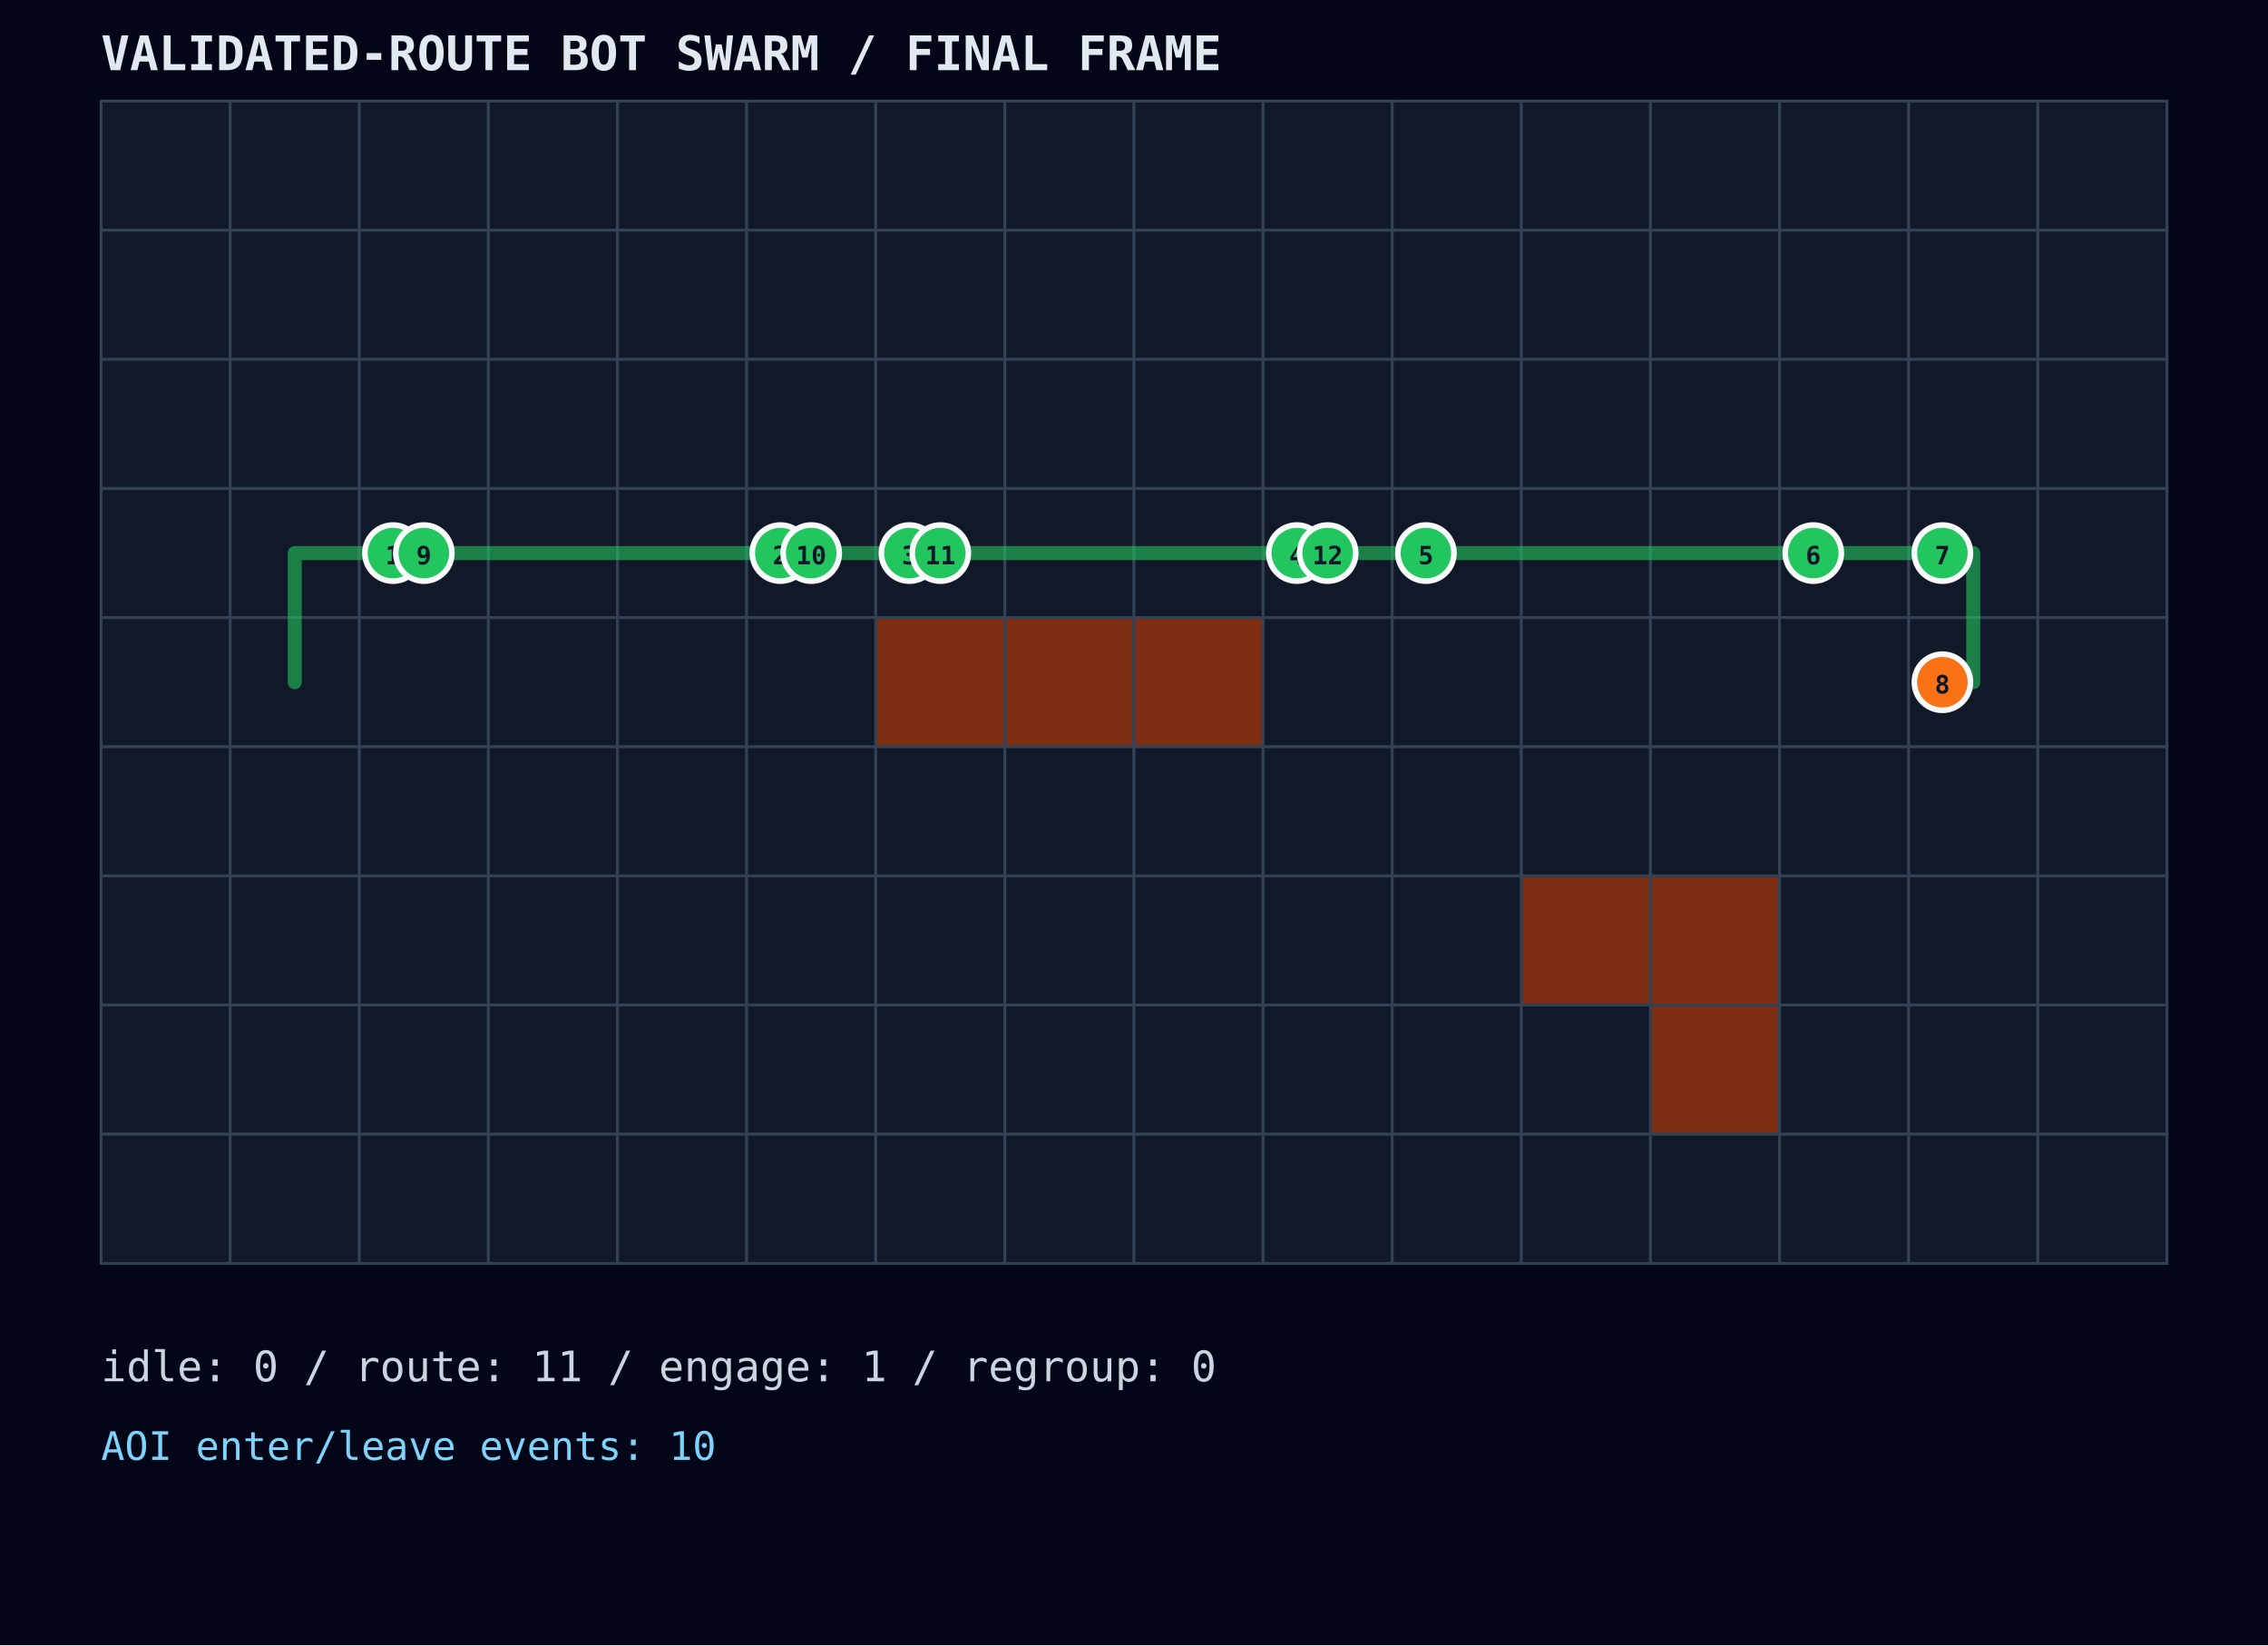
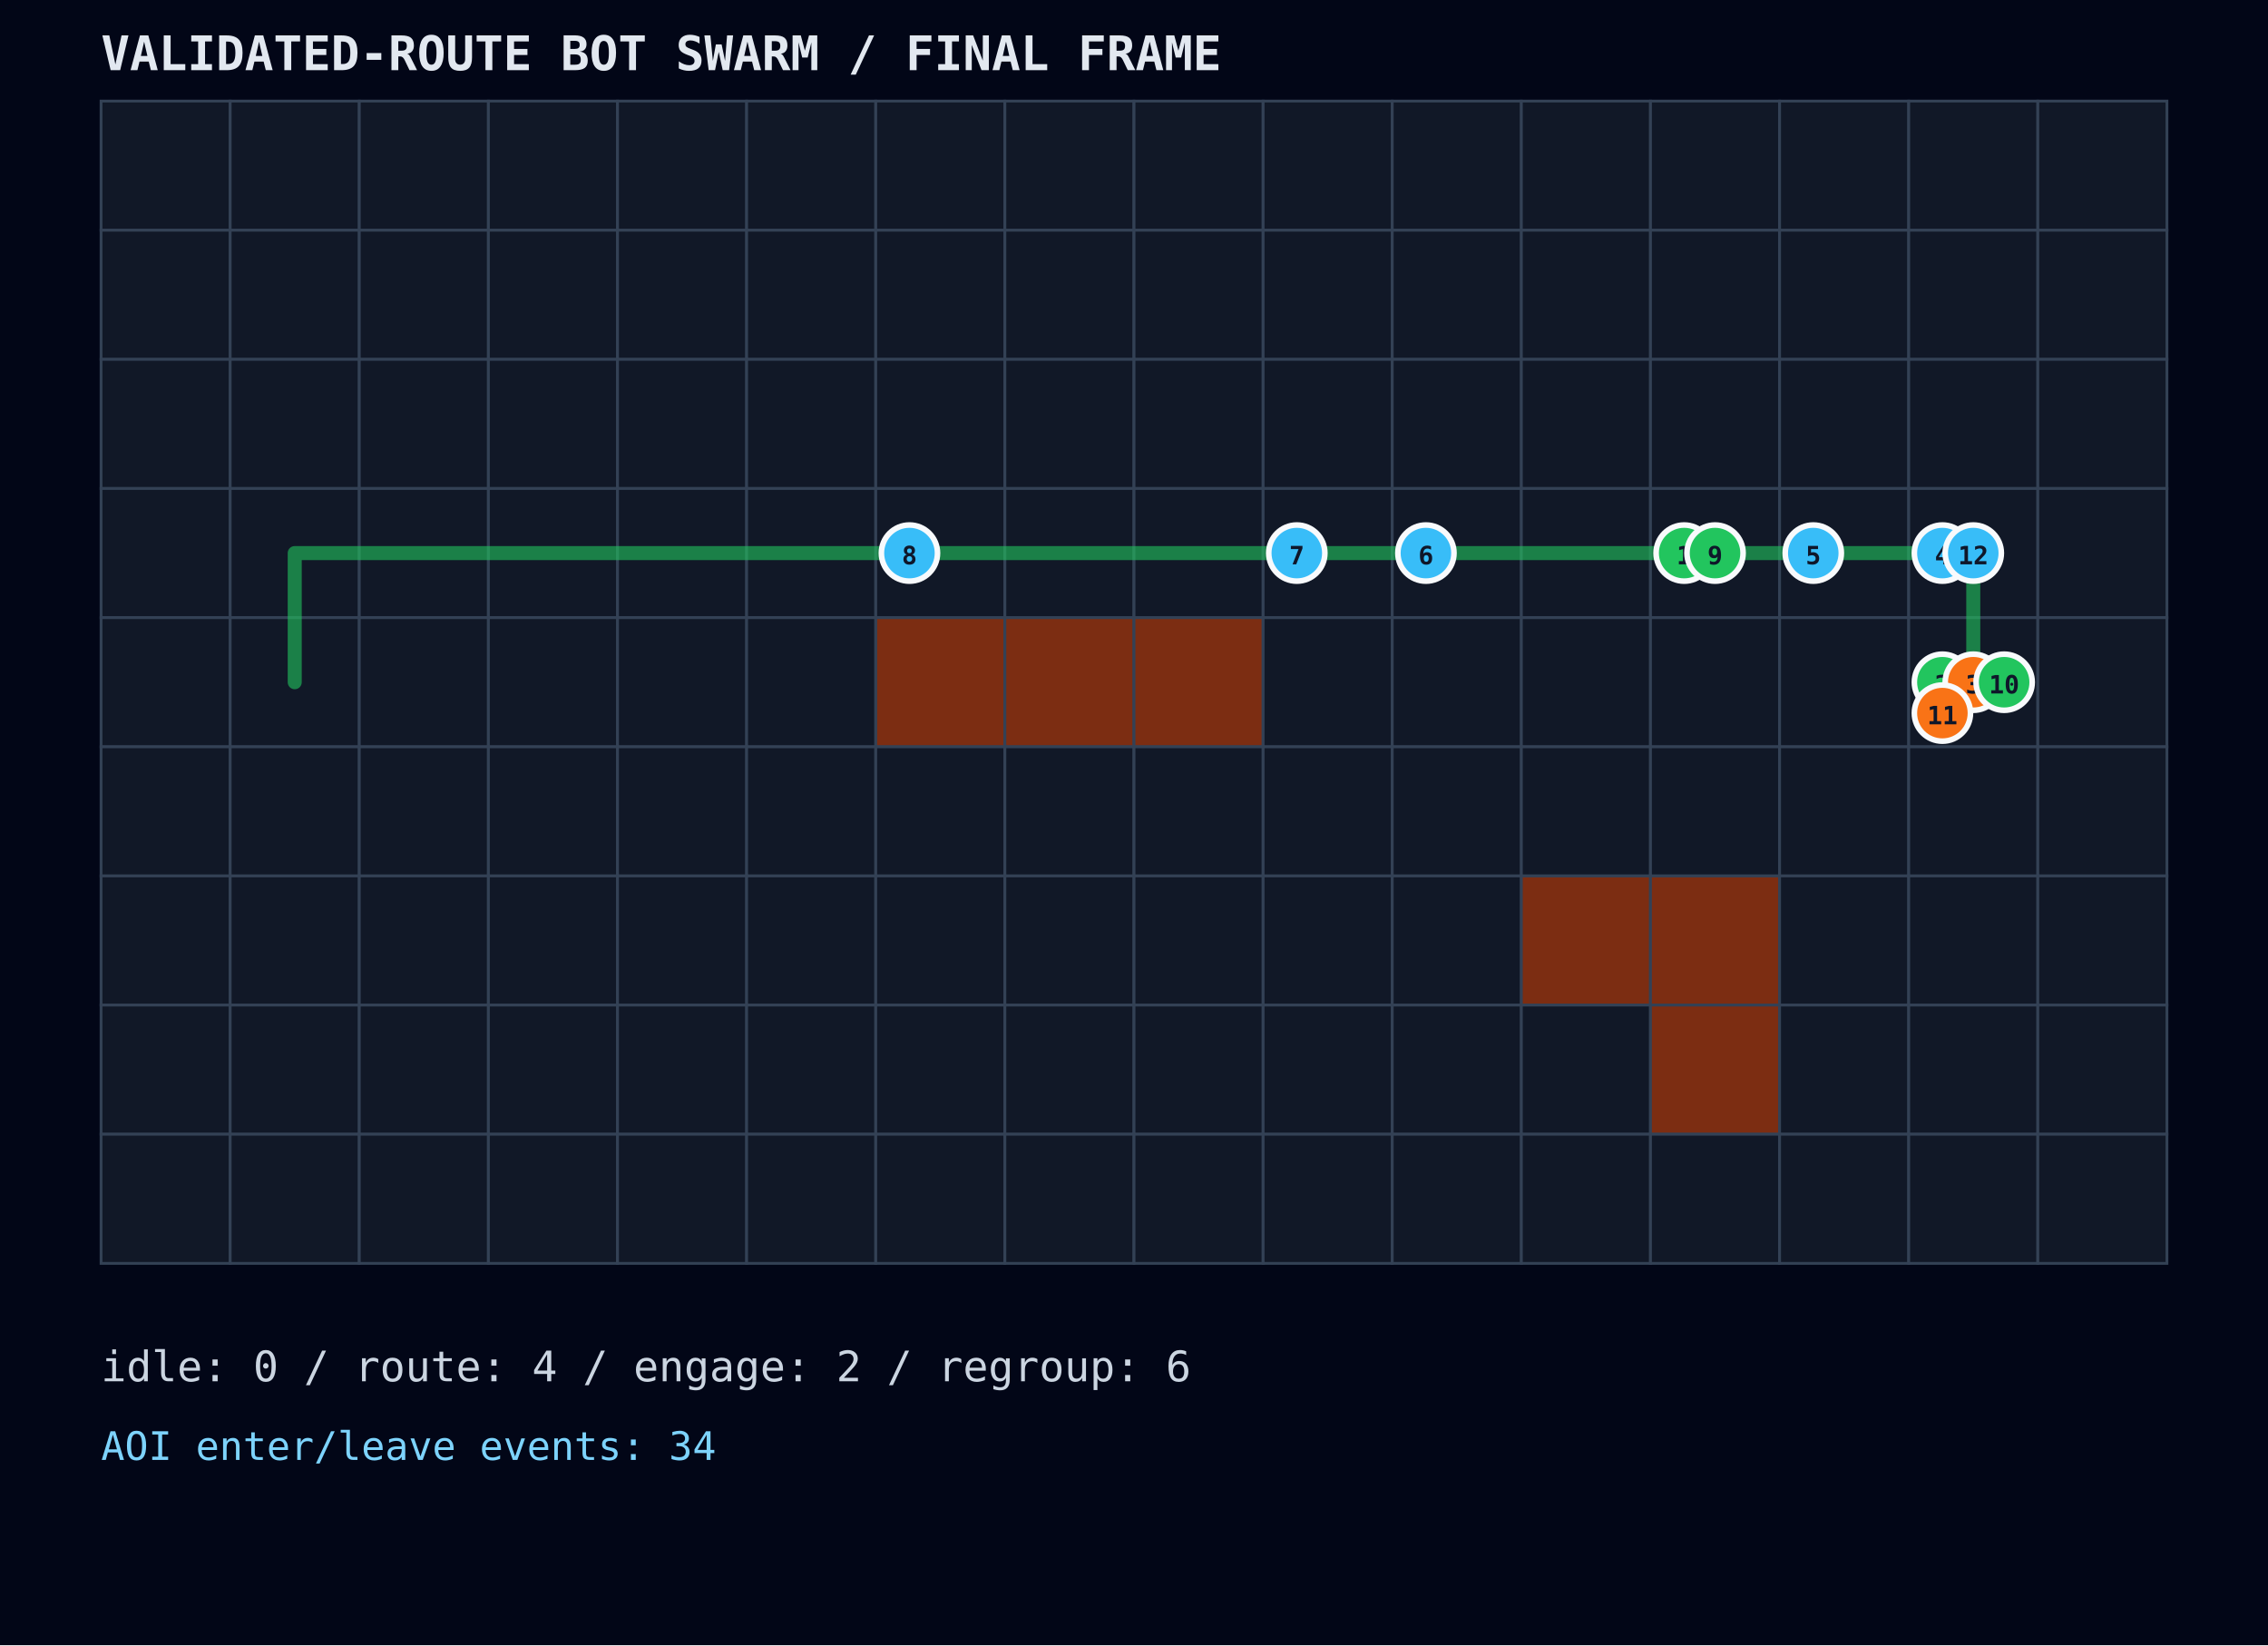
<svg xmlns="http://www.w3.org/2000/svg" width="808" height="586" viewBox="0 0 808 586">
  <rect width="100%" height="100%" fill="#020617" />
  <text x="36" y="25" fill="#e2e8f0" font-family="monospace" font-size="17" font-weight="700">VALIDATED-ROUTE BOT SWARM / FINAL FRAME</text>
  <rect x="36" y="36" width="46" height="46" fill="#111827" stroke="#334155" stroke-width="1" />
  <rect x="82" y="36" width="46" height="46" fill="#111827" stroke="#334155" stroke-width="1" />
  <rect x="128" y="36" width="46" height="46" fill="#111827" stroke="#334155" stroke-width="1" />
  <rect x="174" y="36" width="46" height="46" fill="#111827" stroke="#334155" stroke-width="1" />
  <rect x="220" y="36" width="46" height="46" fill="#111827" stroke="#334155" stroke-width="1" />
  <rect x="266" y="36" width="46" height="46" fill="#111827" stroke="#334155" stroke-width="1" />
  <rect x="312" y="36" width="46" height="46" fill="#111827" stroke="#334155" stroke-width="1" />
  <rect x="358" y="36" width="46" height="46" fill="#111827" stroke="#334155" stroke-width="1" />
  <rect x="404" y="36" width="46" height="46" fill="#111827" stroke="#334155" stroke-width="1" />
  <rect x="450" y="36" width="46" height="46" fill="#111827" stroke="#334155" stroke-width="1" />
  <rect x="496" y="36" width="46" height="46" fill="#111827" stroke="#334155" stroke-width="1" />
  <rect x="542" y="36" width="46" height="46" fill="#111827" stroke="#334155" stroke-width="1" />
  <rect x="588" y="36" width="46" height="46" fill="#111827" stroke="#334155" stroke-width="1" />
  <rect x="634" y="36" width="46" height="46" fill="#111827" stroke="#334155" stroke-width="1" />
  <rect x="680" y="36" width="46" height="46" fill="#111827" stroke="#334155" stroke-width="1" />
  <rect x="726" y="36" width="46" height="46" fill="#111827" stroke="#334155" stroke-width="1" />
  <rect x="36" y="82" width="46" height="46" fill="#111827" stroke="#334155" stroke-width="1" />
  <rect x="82" y="82" width="46" height="46" fill="#111827" stroke="#334155" stroke-width="1" />
  <rect x="128" y="82" width="46" height="46" fill="#111827" stroke="#334155" stroke-width="1" />
  <rect x="174" y="82" width="46" height="46" fill="#111827" stroke="#334155" stroke-width="1" />
  <rect x="220" y="82" width="46" height="46" fill="#111827" stroke="#334155" stroke-width="1" />
  <rect x="266" y="82" width="46" height="46" fill="#111827" stroke="#334155" stroke-width="1" />
  <rect x="312" y="82" width="46" height="46" fill="#111827" stroke="#334155" stroke-width="1" />
  <rect x="358" y="82" width="46" height="46" fill="#111827" stroke="#334155" stroke-width="1" />
  <rect x="404" y="82" width="46" height="46" fill="#111827" stroke="#334155" stroke-width="1" />
  <rect x="450" y="82" width="46" height="46" fill="#111827" stroke="#334155" stroke-width="1" />
  <rect x="496" y="82" width="46" height="46" fill="#111827" stroke="#334155" stroke-width="1" />
  <rect x="542" y="82" width="46" height="46" fill="#111827" stroke="#334155" stroke-width="1" />
  <rect x="588" y="82" width="46" height="46" fill="#111827" stroke="#334155" stroke-width="1" />
  <rect x="634" y="82" width="46" height="46" fill="#111827" stroke="#334155" stroke-width="1" />
  <rect x="680" y="82" width="46" height="46" fill="#111827" stroke="#334155" stroke-width="1" />
  <rect x="726" y="82" width="46" height="46" fill="#111827" stroke="#334155" stroke-width="1" />
  <rect x="36" y="128" width="46" height="46" fill="#111827" stroke="#334155" stroke-width="1" />
  <rect x="82" y="128" width="46" height="46" fill="#111827" stroke="#334155" stroke-width="1" />
  <rect x="128" y="128" width="46" height="46" fill="#111827" stroke="#334155" stroke-width="1" />
  <rect x="174" y="128" width="46" height="46" fill="#111827" stroke="#334155" stroke-width="1" />
  <rect x="220" y="128" width="46" height="46" fill="#111827" stroke="#334155" stroke-width="1" />
  <rect x="266" y="128" width="46" height="46" fill="#111827" stroke="#334155" stroke-width="1" />
  <rect x="312" y="128" width="46" height="46" fill="#111827" stroke="#334155" stroke-width="1" />
  <rect x="358" y="128" width="46" height="46" fill="#111827" stroke="#334155" stroke-width="1" />
  <rect x="404" y="128" width="46" height="46" fill="#111827" stroke="#334155" stroke-width="1" />
  <rect x="450" y="128" width="46" height="46" fill="#111827" stroke="#334155" stroke-width="1" />
  <rect x="496" y="128" width="46" height="46" fill="#111827" stroke="#334155" stroke-width="1" />
  <rect x="542" y="128" width="46" height="46" fill="#111827" stroke="#334155" stroke-width="1" />
  <rect x="588" y="128" width="46" height="46" fill="#111827" stroke="#334155" stroke-width="1" />
  <rect x="634" y="128" width="46" height="46" fill="#111827" stroke="#334155" stroke-width="1" />
  <rect x="680" y="128" width="46" height="46" fill="#111827" stroke="#334155" stroke-width="1" />
  <rect x="726" y="128" width="46" height="46" fill="#111827" stroke="#334155" stroke-width="1" />
  <rect x="36" y="174" width="46" height="46" fill="#111827" stroke="#334155" stroke-width="1" />
  <rect x="82" y="174" width="46" height="46" fill="#111827" stroke="#334155" stroke-width="1" />
  <rect x="128" y="174" width="46" height="46" fill="#111827" stroke="#334155" stroke-width="1" />
  <rect x="174" y="174" width="46" height="46" fill="#111827" stroke="#334155" stroke-width="1" />
  <rect x="220" y="174" width="46" height="46" fill="#111827" stroke="#334155" stroke-width="1" />
  <rect x="266" y="174" width="46" height="46" fill="#111827" stroke="#334155" stroke-width="1" />
  <rect x="312" y="174" width="46" height="46" fill="#111827" stroke="#334155" stroke-width="1" />
  <rect x="358" y="174" width="46" height="46" fill="#111827" stroke="#334155" stroke-width="1" />
  <rect x="404" y="174" width="46" height="46" fill="#111827" stroke="#334155" stroke-width="1" />
  <rect x="450" y="174" width="46" height="46" fill="#111827" stroke="#334155" stroke-width="1" />
  <rect x="496" y="174" width="46" height="46" fill="#111827" stroke="#334155" stroke-width="1" />
  <rect x="542" y="174" width="46" height="46" fill="#111827" stroke="#334155" stroke-width="1" />
  <rect x="588" y="174" width="46" height="46" fill="#111827" stroke="#334155" stroke-width="1" />
  <rect x="634" y="174" width="46" height="46" fill="#111827" stroke="#334155" stroke-width="1" />
  <rect x="680" y="174" width="46" height="46" fill="#111827" stroke="#334155" stroke-width="1" />
  <rect x="726" y="174" width="46" height="46" fill="#111827" stroke="#334155" stroke-width="1" />
  <rect x="36" y="220" width="46" height="46" fill="#111827" stroke="#334155" stroke-width="1" />
  <rect x="82" y="220" width="46" height="46" fill="#111827" stroke="#334155" stroke-width="1" />
  <rect x="128" y="220" width="46" height="46" fill="#111827" stroke="#334155" stroke-width="1" />
  <rect x="174" y="220" width="46" height="46" fill="#111827" stroke="#334155" stroke-width="1" />
  <rect x="220" y="220" width="46" height="46" fill="#111827" stroke="#334155" stroke-width="1" />
  <rect x="266" y="220" width="46" height="46" fill="#111827" stroke="#334155" stroke-width="1" />
  <rect x="312" y="220" width="46" height="46" fill="#7c2d12" stroke="#334155" stroke-width="1" />
  <rect x="358" y="220" width="46" height="46" fill="#7c2d12" stroke="#334155" stroke-width="1" />
  <rect x="404" y="220" width="46" height="46" fill="#7c2d12" stroke="#334155" stroke-width="1" />
  <rect x="450" y="220" width="46" height="46" fill="#111827" stroke="#334155" stroke-width="1" />
  <rect x="496" y="220" width="46" height="46" fill="#111827" stroke="#334155" stroke-width="1" />
  <rect x="542" y="220" width="46" height="46" fill="#111827" stroke="#334155" stroke-width="1" />
  <rect x="588" y="220" width="46" height="46" fill="#111827" stroke="#334155" stroke-width="1" />
  <rect x="634" y="220" width="46" height="46" fill="#111827" stroke="#334155" stroke-width="1" />
  <rect x="680" y="220" width="46" height="46" fill="#111827" stroke="#334155" stroke-width="1" />
  <rect x="726" y="220" width="46" height="46" fill="#111827" stroke="#334155" stroke-width="1" />
  <rect x="36" y="266" width="46" height="46" fill="#111827" stroke="#334155" stroke-width="1" />
  <rect x="82" y="266" width="46" height="46" fill="#111827" stroke="#334155" stroke-width="1" />
  <rect x="128" y="266" width="46" height="46" fill="#111827" stroke="#334155" stroke-width="1" />
  <rect x="174" y="266" width="46" height="46" fill="#111827" stroke="#334155" stroke-width="1" />
  <rect x="220" y="266" width="46" height="46" fill="#111827" stroke="#334155" stroke-width="1" />
  <rect x="266" y="266" width="46" height="46" fill="#111827" stroke="#334155" stroke-width="1" />
  <rect x="312" y="266" width="46" height="46" fill="#111827" stroke="#334155" stroke-width="1" />
  <rect x="358" y="266" width="46" height="46" fill="#111827" stroke="#334155" stroke-width="1" />
  <rect x="404" y="266" width="46" height="46" fill="#111827" stroke="#334155" stroke-width="1" />
  <rect x="450" y="266" width="46" height="46" fill="#111827" stroke="#334155" stroke-width="1" />
  <rect x="496" y="266" width="46" height="46" fill="#111827" stroke="#334155" stroke-width="1" />
  <rect x="542" y="266" width="46" height="46" fill="#111827" stroke="#334155" stroke-width="1" />
  <rect x="588" y="266" width="46" height="46" fill="#111827" stroke="#334155" stroke-width="1" />
  <rect x="634" y="266" width="46" height="46" fill="#111827" stroke="#334155" stroke-width="1" />
  <rect x="680" y="266" width="46" height="46" fill="#111827" stroke="#334155" stroke-width="1" />
  <rect x="726" y="266" width="46" height="46" fill="#111827" stroke="#334155" stroke-width="1" />
  <rect x="36" y="312" width="46" height="46" fill="#111827" stroke="#334155" stroke-width="1" />
  <rect x="82" y="312" width="46" height="46" fill="#111827" stroke="#334155" stroke-width="1" />
  <rect x="128" y="312" width="46" height="46" fill="#111827" stroke="#334155" stroke-width="1" />
  <rect x="174" y="312" width="46" height="46" fill="#111827" stroke="#334155" stroke-width="1" />
  <rect x="220" y="312" width="46" height="46" fill="#111827" stroke="#334155" stroke-width="1" />
  <rect x="266" y="312" width="46" height="46" fill="#111827" stroke="#334155" stroke-width="1" />
  <rect x="312" y="312" width="46" height="46" fill="#111827" stroke="#334155" stroke-width="1" />
  <rect x="358" y="312" width="46" height="46" fill="#111827" stroke="#334155" stroke-width="1" />
  <rect x="404" y="312" width="46" height="46" fill="#111827" stroke="#334155" stroke-width="1" />
  <rect x="450" y="312" width="46" height="46" fill="#111827" stroke="#334155" stroke-width="1" />
  <rect x="496" y="312" width="46" height="46" fill="#111827" stroke="#334155" stroke-width="1" />
  <rect x="542" y="312" width="46" height="46" fill="#7c2d12" stroke="#334155" stroke-width="1" />
  <rect x="588" y="312" width="46" height="46" fill="#7c2d12" stroke="#334155" stroke-width="1" />
  <rect x="634" y="312" width="46" height="46" fill="#111827" stroke="#334155" stroke-width="1" />
  <rect x="680" y="312" width="46" height="46" fill="#111827" stroke="#334155" stroke-width="1" />
  <rect x="726" y="312" width="46" height="46" fill="#111827" stroke="#334155" stroke-width="1" />
  <rect x="36" y="358" width="46" height="46" fill="#111827" stroke="#334155" stroke-width="1" />
  <rect x="82" y="358" width="46" height="46" fill="#111827" stroke="#334155" stroke-width="1" />
  <rect x="128" y="358" width="46" height="46" fill="#111827" stroke="#334155" stroke-width="1" />
  <rect x="174" y="358" width="46" height="46" fill="#111827" stroke="#334155" stroke-width="1" />
  <rect x="220" y="358" width="46" height="46" fill="#111827" stroke="#334155" stroke-width="1" />
  <rect x="266" y="358" width="46" height="46" fill="#111827" stroke="#334155" stroke-width="1" />
  <rect x="312" y="358" width="46" height="46" fill="#111827" stroke="#334155" stroke-width="1" />
  <rect x="358" y="358" width="46" height="46" fill="#111827" stroke="#334155" stroke-width="1" />
  <rect x="404" y="358" width="46" height="46" fill="#111827" stroke="#334155" stroke-width="1" />
  <rect x="450" y="358" width="46" height="46" fill="#111827" stroke="#334155" stroke-width="1" />
  <rect x="496" y="358" width="46" height="46" fill="#111827" stroke="#334155" stroke-width="1" />
  <rect x="542" y="358" width="46" height="46" fill="#111827" stroke="#334155" stroke-width="1" />
  <rect x="588" y="358" width="46" height="46" fill="#7c2d12" stroke="#334155" stroke-width="1" />
  <rect x="634" y="358" width="46" height="46" fill="#111827" stroke="#334155" stroke-width="1" />
  <rect x="680" y="358" width="46" height="46" fill="#111827" stroke="#334155" stroke-width="1" />
  <rect x="726" y="358" width="46" height="46" fill="#111827" stroke="#334155" stroke-width="1" />
  <rect x="36" y="404" width="46" height="46" fill="#111827" stroke="#334155" stroke-width="1" />
  <rect x="82" y="404" width="46" height="46" fill="#111827" stroke="#334155" stroke-width="1" />
  <rect x="128" y="404" width="46" height="46" fill="#111827" stroke="#334155" stroke-width="1" />
  <rect x="174" y="404" width="46" height="46" fill="#111827" stroke="#334155" stroke-width="1" />
  <rect x="220" y="404" width="46" height="46" fill="#111827" stroke="#334155" stroke-width="1" />
  <rect x="266" y="404" width="46" height="46" fill="#111827" stroke="#334155" stroke-width="1" />
  <rect x="312" y="404" width="46" height="46" fill="#111827" stroke="#334155" stroke-width="1" />
  <rect x="358" y="404" width="46" height="46" fill="#111827" stroke="#334155" stroke-width="1" />
  <rect x="404" y="404" width="46" height="46" fill="#111827" stroke="#334155" stroke-width="1" />
  <rect x="450" y="404" width="46" height="46" fill="#111827" stroke="#334155" stroke-width="1" />
  <rect x="496" y="404" width="46" height="46" fill="#111827" stroke="#334155" stroke-width="1" />
  <rect x="542" y="404" width="46" height="46" fill="#111827" stroke="#334155" stroke-width="1" />
  <rect x="588" y="404" width="46" height="46" fill="#111827" stroke="#334155" stroke-width="1" />
  <rect x="634" y="404" width="46" height="46" fill="#111827" stroke="#334155" stroke-width="1" />
  <rect x="680" y="404" width="46" height="46" fill="#111827" stroke="#334155" stroke-width="1" />
  <rect x="726" y="404" width="46" height="46" fill="#111827" stroke="#334155" stroke-width="1" />
  <polyline points="105.0,243.0 105.0,197.0 151.0,197.0 197.0,197.0 243.0,197.0 289.0,197.0 335.0,197.0 381.0,197.0 427.0,197.0 473.0,197.0 519.0,197.0 565.0,197.0 611.0,197.0 657.0,197.0 703.0,197.0 703.0,243.0" fill="none" stroke="#22c55e" stroke-width="5" stroke-linecap="round" stroke-linejoin="round" opacity="0.6" />
-   <circle cx="140.0" cy="197.0" r="10" fill="#22c55e" stroke="#f8fafc" stroke-width="2" />
-   <text x="140.0" y="201.0" text-anchor="middle" fill="#0f172a" font-family="monospace" font-size="9" font-weight="700">1</text>
-   <circle cx="278.0" cy="197.0" r="10" fill="#22c55e" stroke="#f8fafc" stroke-width="2" />
-   <text x="278.0" y="201.0" text-anchor="middle" fill="#0f172a" font-family="monospace" font-size="9" font-weight="700">2</text>
-   <circle cx="324.0" cy="197.0" r="10" fill="#22c55e" stroke="#f8fafc" stroke-width="2" />
-   <text x="324.0" y="201.0" text-anchor="middle" fill="#0f172a" font-family="monospace" font-size="9" font-weight="700">3</text>
-   <circle cx="462.0" cy="197.0" r="10" fill="#22c55e" stroke="#f8fafc" stroke-width="2" />
-   <text x="462.0" y="201.0" text-anchor="middle" fill="#0f172a" font-family="monospace" font-size="9" font-weight="700">4</text>
-   <circle cx="508.0" cy="197.0" r="10" fill="#22c55e" stroke="#f8fafc" stroke-width="2" />
-   <text x="508.0" y="201.0" text-anchor="middle" fill="#0f172a" font-family="monospace" font-size="9" font-weight="700">5</text>
-   <circle cx="646.0" cy="197.0" r="10" fill="#22c55e" stroke="#f8fafc" stroke-width="2" />
-   <text x="646.0" y="201.0" text-anchor="middle" fill="#0f172a" font-family="monospace" font-size="9" font-weight="700">6</text>
-   <circle cx="692.0" cy="197.0" r="10" fill="#22c55e" stroke="#f8fafc" stroke-width="2" />
-   <text x="692.0" y="201.0" text-anchor="middle" fill="#0f172a" font-family="monospace" font-size="9" font-weight="700">7</text>
-   <circle cx="692.0" cy="243.0" r="10" fill="#f97316" stroke="#f8fafc" stroke-width="2" />
-   <text x="692.0" y="247.0" text-anchor="middle" fill="#0f172a" font-family="monospace" font-size="9" font-weight="700">8</text>
-   <circle cx="151.0" cy="197.0" r="10" fill="#22c55e" stroke="#f8fafc" stroke-width="2" />
-   <text x="151.0" y="201.0" text-anchor="middle" fill="#0f172a" font-family="monospace" font-size="9" font-weight="700">9</text>
-   <circle cx="289.0" cy="197.0" r="10" fill="#22c55e" stroke="#f8fafc" stroke-width="2" />
-   <text x="289.0" y="201.0" text-anchor="middle" fill="#0f172a" font-family="monospace" font-size="9" font-weight="700">10</text>
-   <circle cx="335.0" cy="197.0" r="10" fill="#22c55e" stroke="#f8fafc" stroke-width="2" />
-   <text x="335.0" y="201.0" text-anchor="middle" fill="#0f172a" font-family="monospace" font-size="9" font-weight="700">11</text>
-   <circle cx="473.0" cy="197.0" r="10" fill="#22c55e" stroke="#f8fafc" stroke-width="2" />
-   <text x="473.0" y="201.0" text-anchor="middle" fill="#0f172a" font-family="monospace" font-size="9" font-weight="700">12</text>
-   <text x="36" y="492" fill="#cbd5e1" font-family="monospace" font-size="15">idle: 0 / route: 11 / engage: 1 / regroup: 0</text>
-   <text x="36" y="520" fill="#7dd3fc" font-family="monospace" font-size="14">AOI enter/leave events: 10</text>
+   <circle cx="600.0" cy="197.0" r="10" fill="#22c55e" stroke="#f8fafc" stroke-width="2" />
+   <text x="600.0" y="201.0" text-anchor="middle" fill="#0f172a" font-family="monospace" font-size="9" font-weight="700">1</text>
+   <circle cx="692.0" cy="243.0" r="10" fill="#22c55e" stroke="#f8fafc" stroke-width="2" />
+   <text x="692.0" y="247.0" text-anchor="middle" fill="#0f172a" font-family="monospace" font-size="9" font-weight="700">2</text>
+   <circle cx="703.0" cy="243.0" r="10" fill="#f97316" stroke="#f8fafc" stroke-width="2" />
+   <text x="703.0" y="247.0" text-anchor="middle" fill="#0f172a" font-family="monospace" font-size="9" font-weight="700">3</text>
+   <circle cx="692.0" cy="197.0" r="10" fill="#38bdf8" stroke="#f8fafc" stroke-width="2" />
+   <text x="692.0" y="201.0" text-anchor="middle" fill="#0f172a" font-family="monospace" font-size="9" font-weight="700">4</text>
+   <circle cx="646.0" cy="197.0" r="10" fill="#38bdf8" stroke="#f8fafc" stroke-width="2" />
+   <text x="646.0" y="201.0" text-anchor="middle" fill="#0f172a" font-family="monospace" font-size="9" font-weight="700">5</text>
+   <circle cx="508.0" cy="197.0" r="10" fill="#38bdf8" stroke="#f8fafc" stroke-width="2" />
+   <text x="508.0" y="201.0" text-anchor="middle" fill="#0f172a" font-family="monospace" font-size="9" font-weight="700">6</text>
+   <circle cx="462.0" cy="197.0" r="10" fill="#38bdf8" stroke="#f8fafc" stroke-width="2" />
+   <text x="462.0" y="201.0" text-anchor="middle" fill="#0f172a" font-family="monospace" font-size="9" font-weight="700">7</text>
+   <circle cx="324.0" cy="197.0" r="10" fill="#38bdf8" stroke="#f8fafc" stroke-width="2" />
+   <text x="324.0" y="201.0" text-anchor="middle" fill="#0f172a" font-family="monospace" font-size="9" font-weight="700">8</text>
+   <circle cx="611.0" cy="197.0" r="10" fill="#22c55e" stroke="#f8fafc" stroke-width="2" />
+   <text x="611.0" y="201.0" text-anchor="middle" fill="#0f172a" font-family="monospace" font-size="9" font-weight="700">9</text>
+   <circle cx="714.0" cy="243.0" r="10" fill="#22c55e" stroke="#f8fafc" stroke-width="2" />
+   <text x="714.0" y="247.0" text-anchor="middle" fill="#0f172a" font-family="monospace" font-size="9" font-weight="700">10</text>
+   <circle cx="692.0" cy="254.0" r="10" fill="#f97316" stroke="#f8fafc" stroke-width="2" />
+   <text x="692.0" y="258.0" text-anchor="middle" fill="#0f172a" font-family="monospace" font-size="9" font-weight="700">11</text>
+   <circle cx="703.0" cy="197.0" r="10" fill="#38bdf8" stroke="#f8fafc" stroke-width="2" />
+   <text x="703.0" y="201.0" text-anchor="middle" fill="#0f172a" font-family="monospace" font-size="9" font-weight="700">12</text>
+   <text x="36" y="492" fill="#cbd5e1" font-family="monospace" font-size="15">idle: 0 / route: 4 / engage: 2 / regroup: 6</text>
+   <text x="36" y="520" fill="#7dd3fc" font-family="monospace" font-size="14">AOI enter/leave events: 34</text>
</svg>
